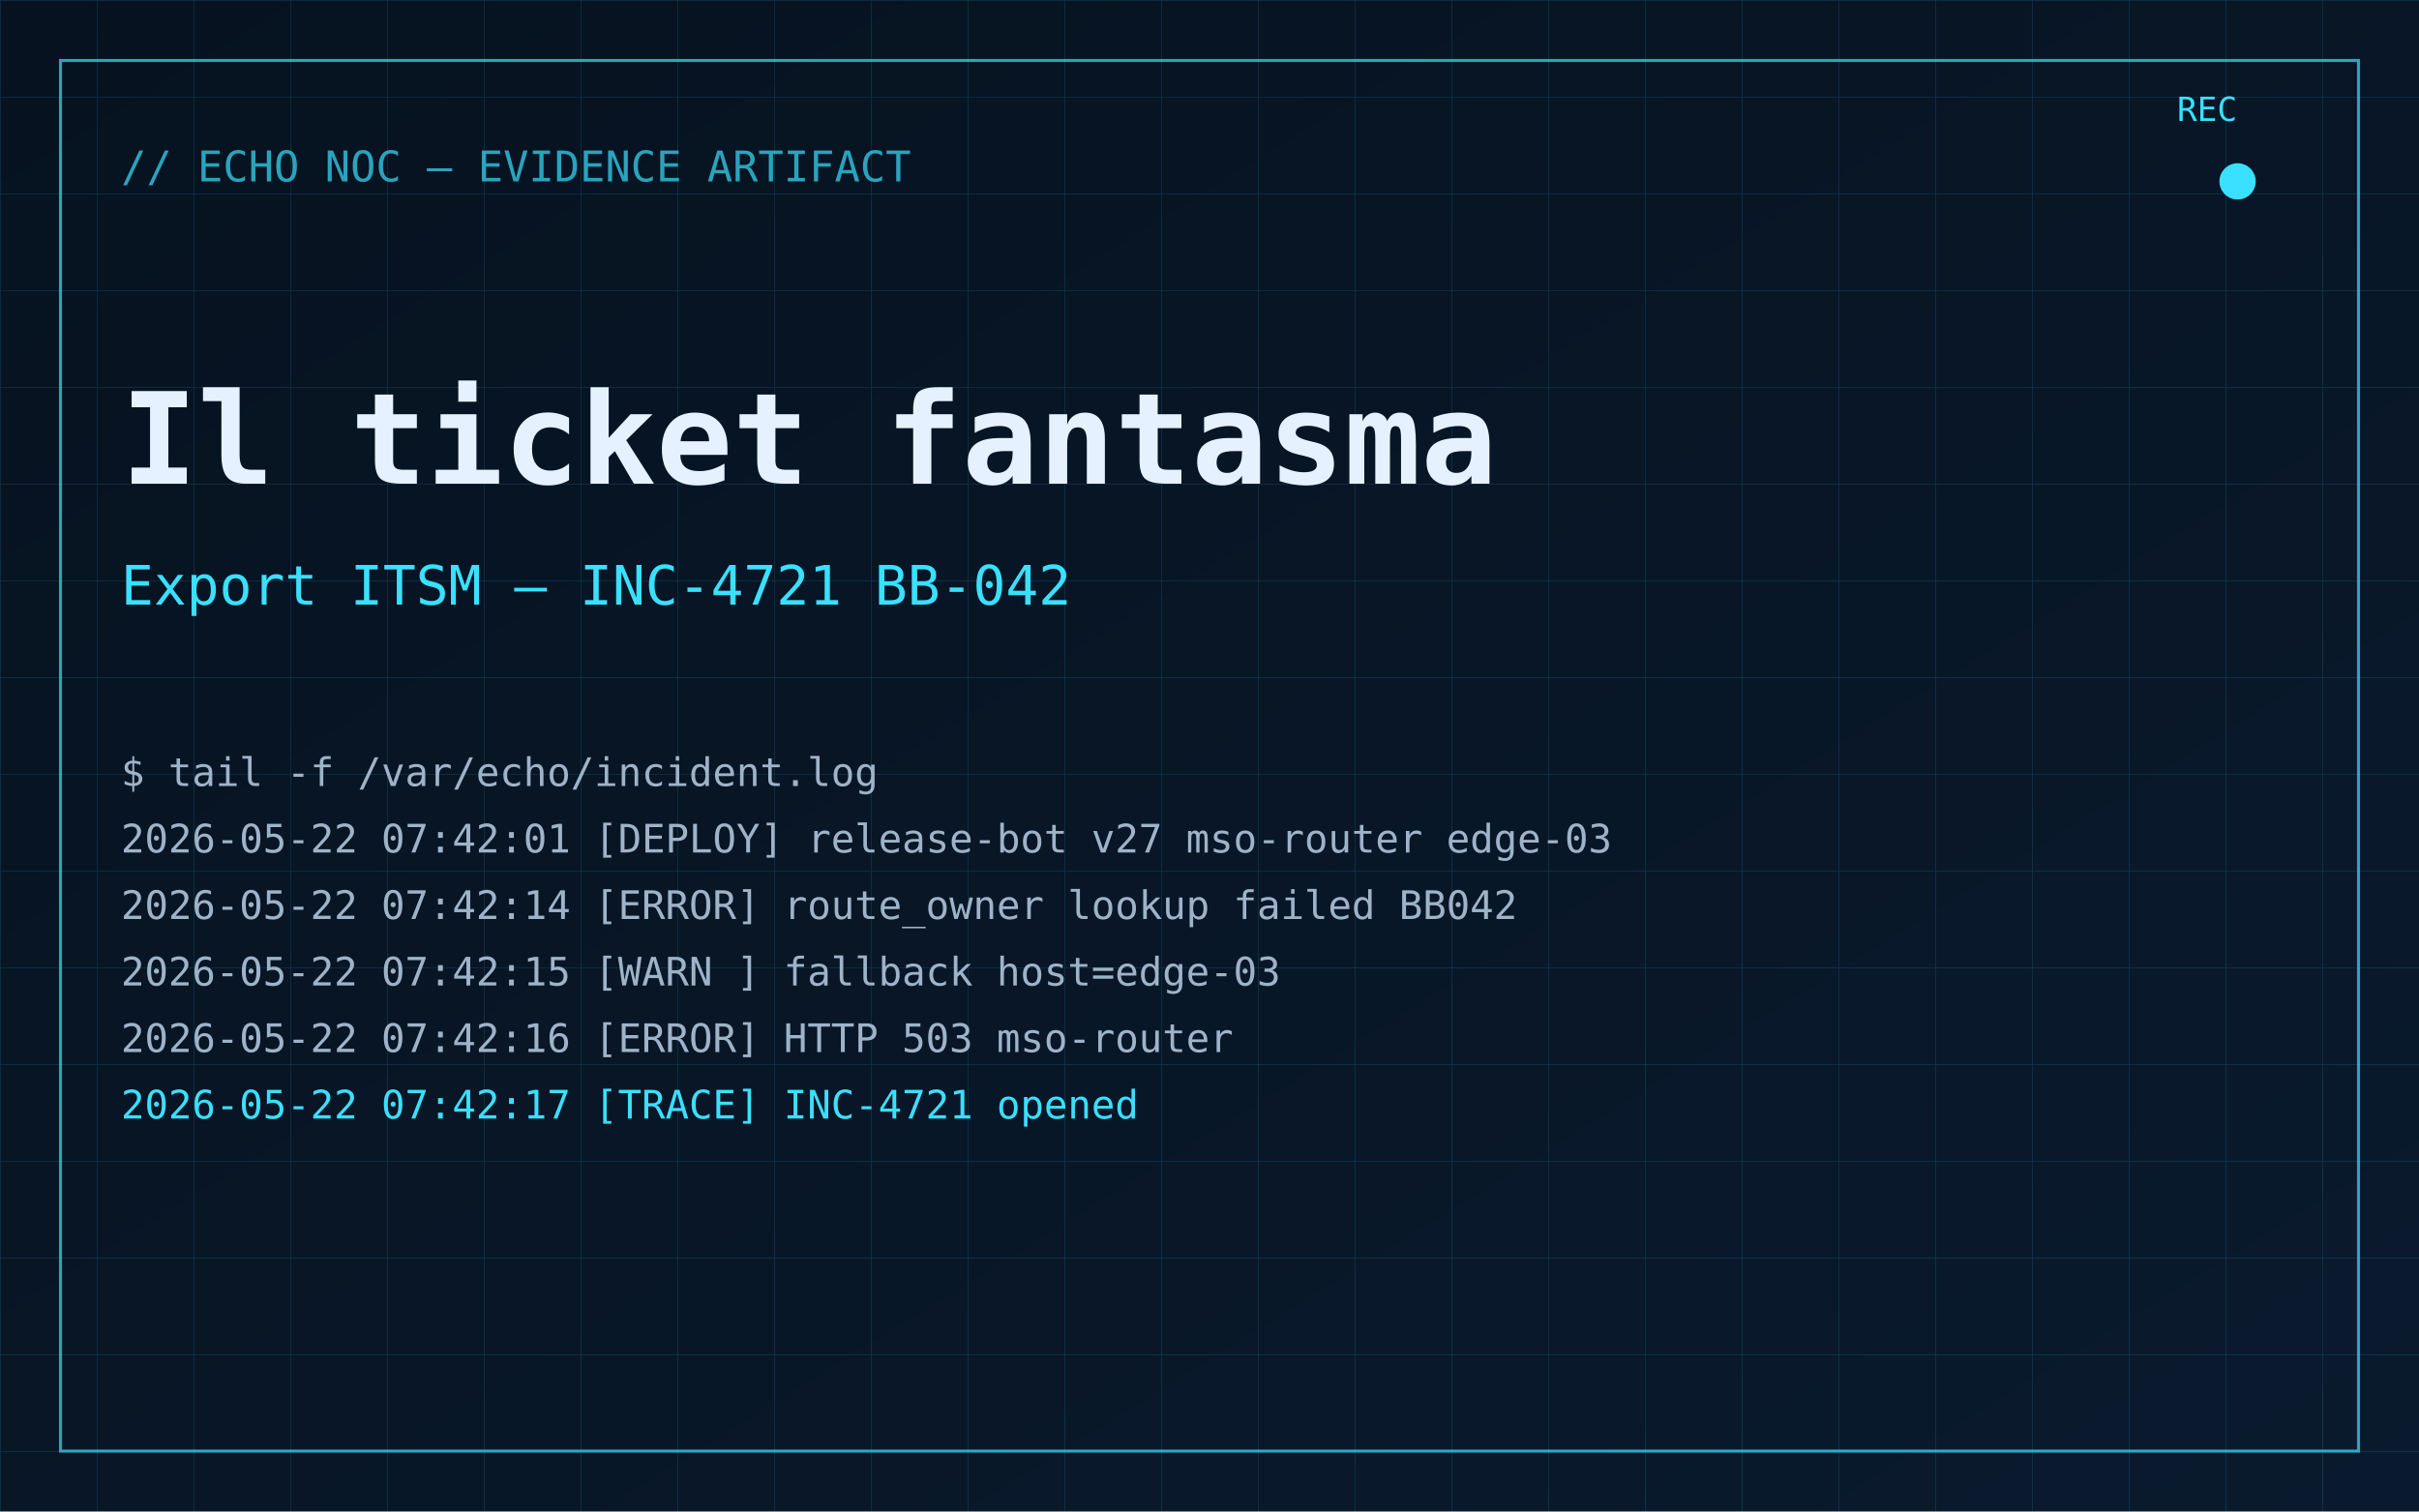
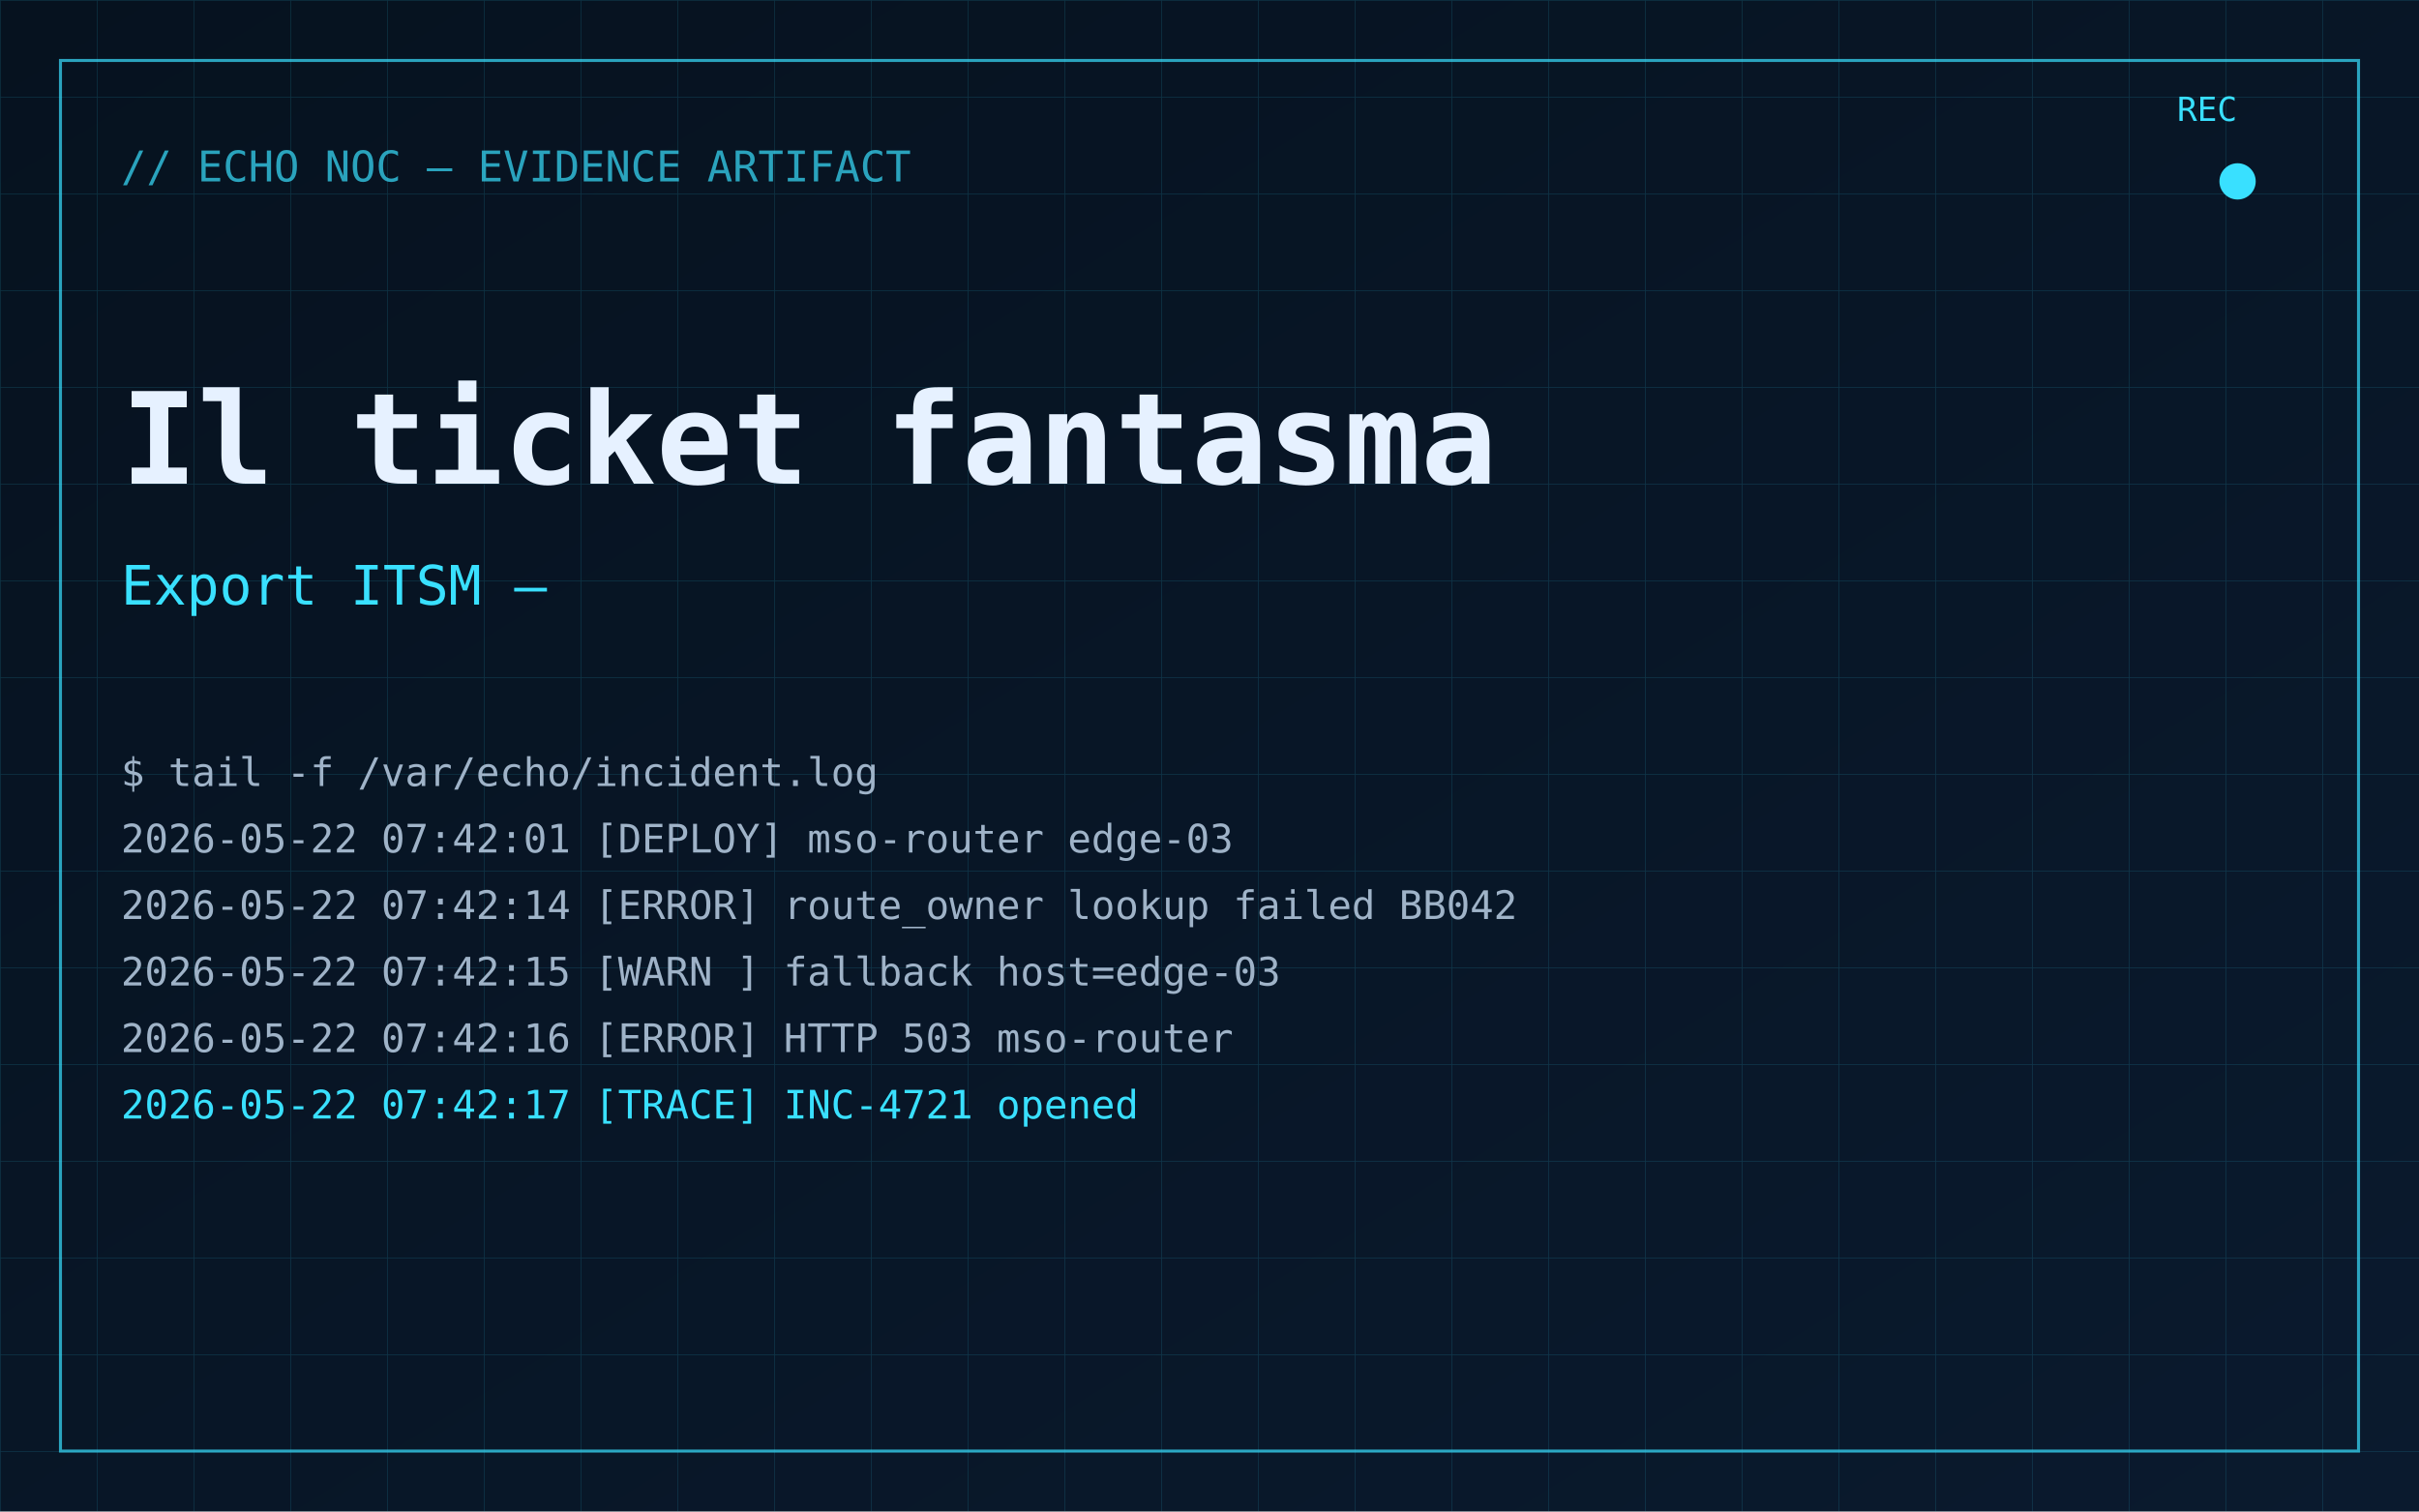
<svg xmlns="http://www.w3.org/2000/svg" viewBox="0 0 800 500" font-family="ui-monospace, monospace">
  <defs>
    <linearGradient id="g" x1="0" x2="1" y1="0" y2="1">
      <stop offset="0" stop-color="#06121f" />
      <stop offset="1" stop-color="#0a1a2e" />
    </linearGradient>
    <pattern id="grid" width="32" height="32" patternUnits="userSpaceOnUse">
      <path d="M32 0H0V32" fill="none" stroke="#39e0ff" stroke-opacity="0.15" stroke-width="0.5" />
    </pattern>
  </defs>
  <rect width="800" height="500" fill="url(#g)" />
  <rect width="800" height="500" fill="url(#grid)" />
  <rect x="20" y="20" width="760" height="460" fill="none" stroke="#39e0ff" stroke-opacity="0.7" />
  <text x="40" y="60" fill="#39e0ff" font-size="14" opacity="0.7">// ECHO NOC — EVIDENCE ARTIFACT</text>
  <text x="40" y="160" fill="#e6f1ff" font-size="42" font-weight="700">Il ticket fantasma</text>
-   <text x="40" y="200" fill="#39e0ff" font-size="18">Export ITSM — INC-4721 BB-042</text>
+   <text x="40" y="200" fill="#39e0ff" font-size="18">Export ITSM — </text>
  <g transform="translate(40,260)" fill="#9fb3c8" font-size="13">
    <text y="0">$ tail -f /var/echo/incident.log</text>
-     <text y="22">2026-05-22 07:42:01  [DEPLOY] release-bot v27 mso-router edge-03</text>
+     <text y="22">2026-05-22 07:42:01  [DEPLOY]  mso-router edge-03</text>
    <text y="44">2026-05-22 07:42:14  [ERROR] route_owner lookup failed BB042</text>
    <text y="66">2026-05-22 07:42:15  [WARN ] fallback host=edge-03</text>
    <text y="88">2026-05-22 07:42:16  [ERROR] HTTP 503 mso-router</text>
    <text y="110" fill="#39e0ff">2026-05-22 07:42:17  [TRACE] INC-4721 opened</text>
  </g>
  <circle cx="740" cy="60" r="6" fill="#39e0ff" />
  <text x="720" y="40" fill="#39e0ff" font-size="11">REC</text>
</svg>
